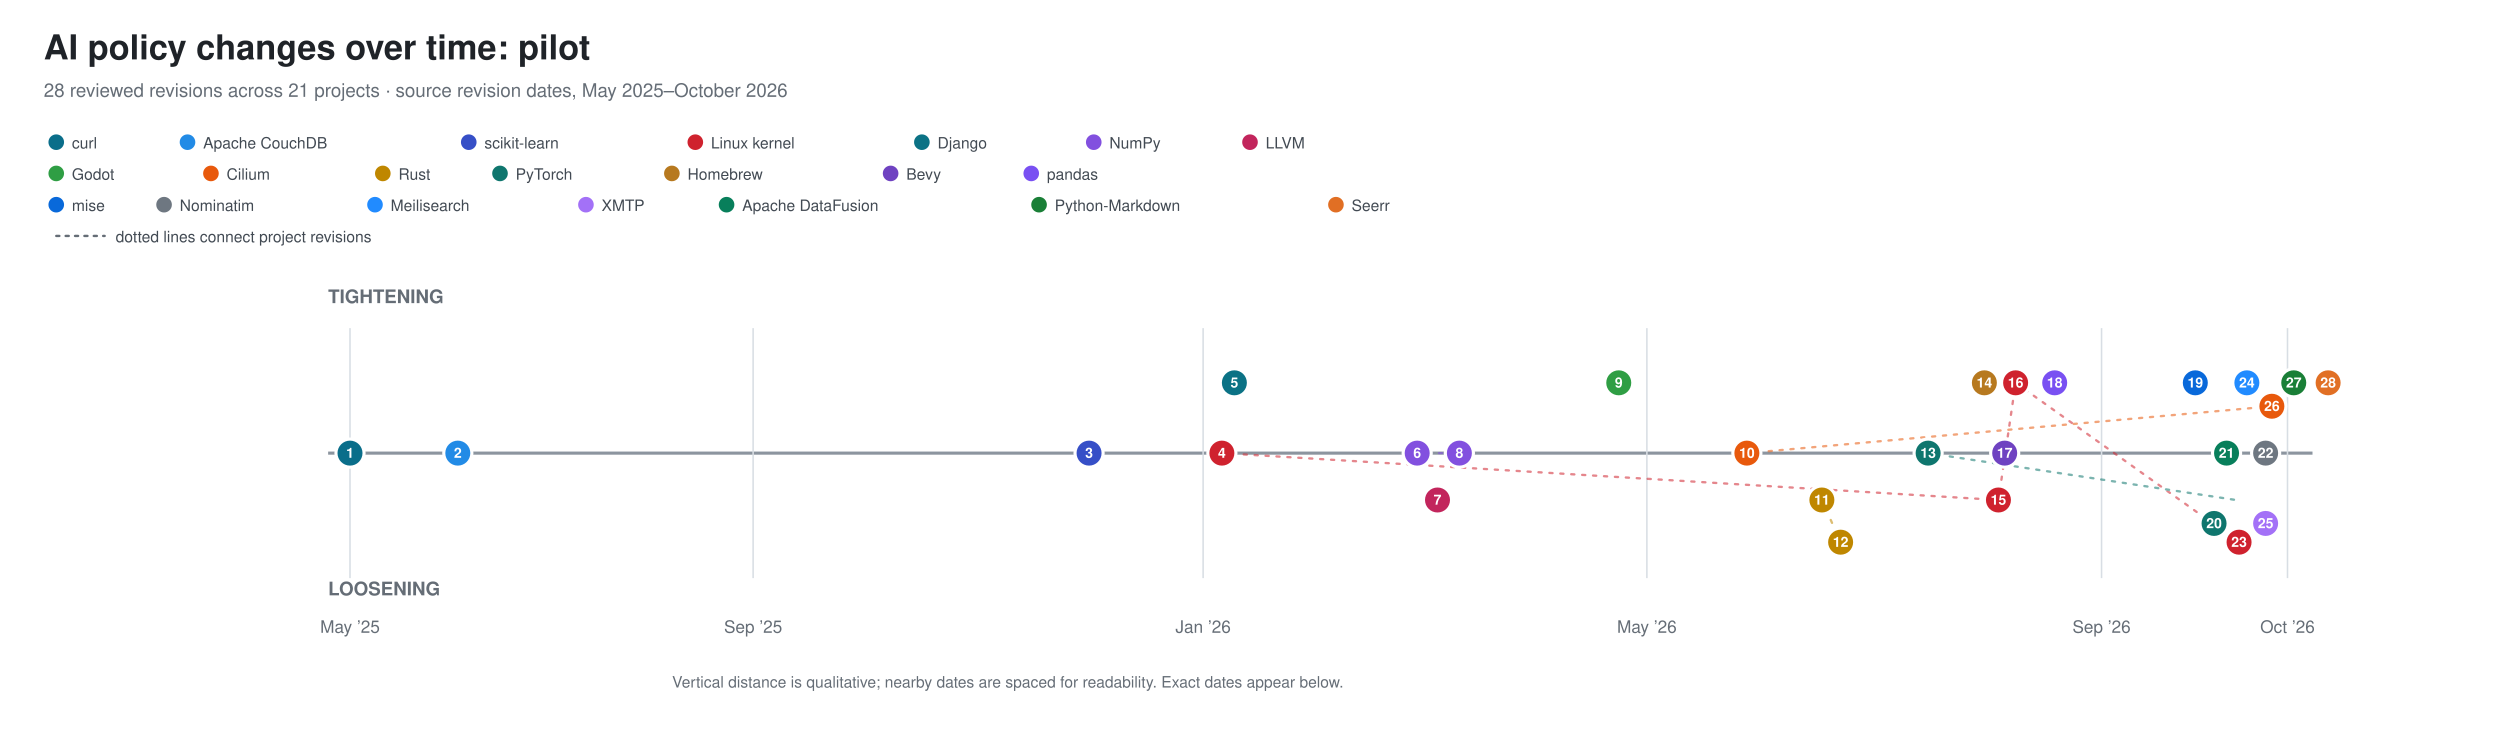
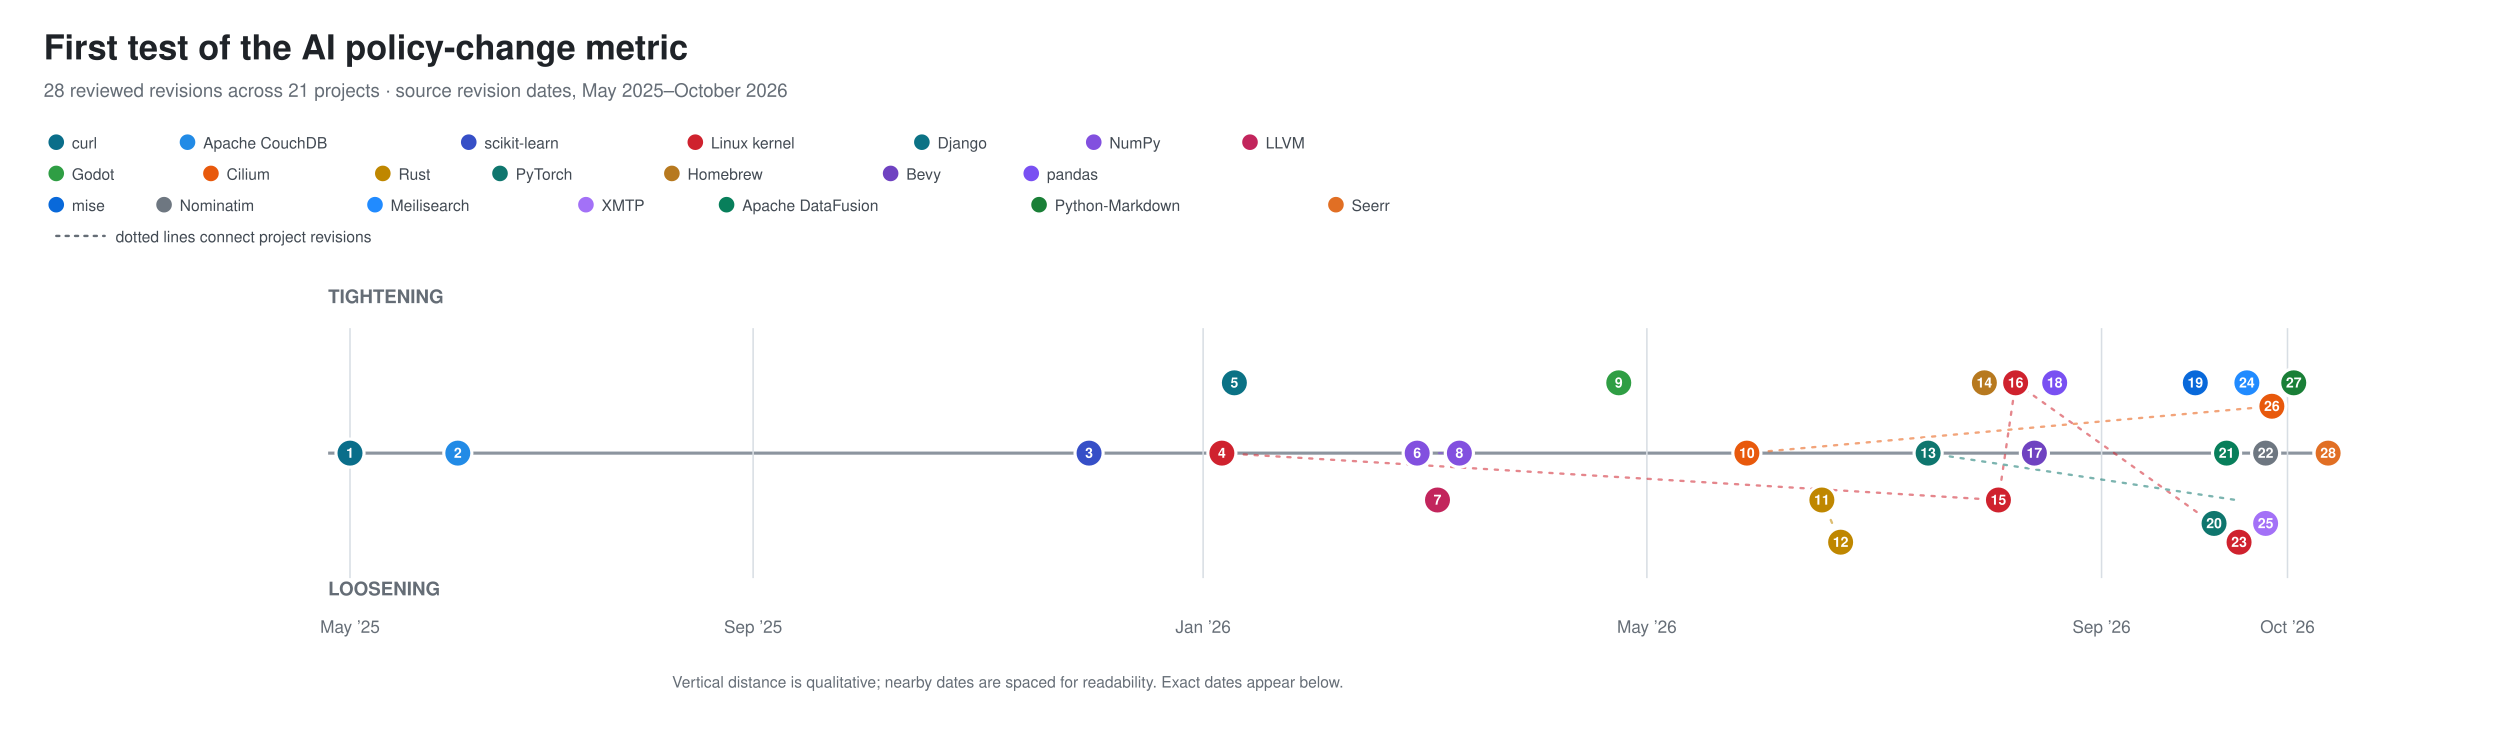
<svg xmlns="http://www.w3.org/2000/svg" width="1600" height="480" viewBox="0 0 1600 480" font-family="-apple-system,BlinkMacSystemFont,Segoe UI,Helvetica,Arial,sans-serif">
  <rect width="1600" height="480" fill="#ffffff" />
-   <text x="28" y="38" font-size="22" font-weight="600" fill="#1f2328">AI policy changes over time: pilot</text>
+   <text x="28" y="38" font-size="22" font-weight="600" fill="#1f2328">First test of the AI policy-change metric</text>
  <text x="28" y="62" font-size="12" fill="#656d76">28 reviewed revisions across 21 projects · source revision dates, May 2025–October 2026</text>
  <g font-size="10" fill="#424a53">
    <circle cx="36" cy="91" r="5" fill="#0a6e8a" />
    <text x="46" y="95">curl</text>
    <circle cx="120" cy="91" r="5" fill="#228be6" />
    <text x="130" y="95">Apache CouchDB</text>
    <circle cx="300" cy="91" r="5" fill="#364fc7" />
    <text x="310" y="95">scikit-learn</text>
    <circle cx="445" cy="91" r="5" fill="#cf222e" />
    <text x="455" y="95">Linux kernel</text>
    <circle cx="590" cy="91" r="5" fill="#0b7285" />
    <text x="600" y="95">Django</text>
    <circle cx="700" cy="91" r="5" fill="#8250df" />
    <text x="710" y="95">NumPy</text>
    <circle cx="800" cy="91" r="5" fill="#c2255c" />
    <text x="810" y="95">LLVM</text>
    <circle cx="36" cy="111" r="5" fill="#2f9e44" />
    <text x="46" y="115">Godot</text>
    <circle cx="135" cy="111" r="5" fill="#e8590c" />
    <text x="145" y="115">Cilium</text>
    <circle cx="245" cy="111" r="5" fill="#bf8700" />
    <text x="255" y="115">Rust</text>
    <circle cx="320" cy="111" r="5" fill="#0f766e" />
    <text x="330" y="115">PyTorch</text>
    <circle cx="430" cy="111" r="5" fill="#b7791f" />
    <text x="440" y="115">Homebrew</text>
    <circle cx="570" cy="111" r="5" fill="#6f42c1" />
    <text x="580" y="115">Bevy</text>
    <circle cx="660" cy="111" r="5" fill="#7950f2" />
    <text x="670" y="115">pandas</text>
    <circle cx="36" cy="131" r="5" fill="#0969da" />
    <text x="46" y="135">mise</text>
    <circle cx="105" cy="131" r="5" fill="#6e7781" />
    <text x="115" y="135">Nominatim</text>
    <circle cx="240" cy="131" r="5" fill="#218bff" />
    <text x="250" y="135">Meilisearch</text>
    <circle cx="375" cy="131" r="5" fill="#a371f7" />
    <text x="385" y="135">XMTP</text>
    <circle cx="465" cy="131" r="5" fill="#087f5b" />
    <text x="475" y="135">Apache DataFusion</text>
    <circle cx="665" cy="131" r="5" fill="#1a7f37" />
    <text x="675" y="135">Python-Markdown</text>
    <circle cx="855" cy="131" r="5" fill="#e16f24" />
    <text x="865" y="135">Seerr</text>
    <line x1="36" y1="151" x2="67" y2="151" stroke="#656d76" stroke-width="1.5" stroke-dasharray="2 4" stroke-linecap="round" />
    <text x="74" y="155">dotted lines connect project revisions</text>
  </g>
  <g transform="translate(0 40)">
    <text x="210" y="154" font-size="12" font-weight="600" fill="#656d76">TIGHTENING</text>
    <text x="210" y="341" font-size="12" font-weight="600" fill="#656d76">LOOSENING</text>
    <line x1="210" y1="250" x2="1480" y2="250" stroke="#8c959f" stroke-width="2" />
    <g fill="#656d76" font-size="11" text-anchor="middle">
      <line x1="224" y1="170" x2="224" y2="330" stroke="#d8dee4" />
      <text x="224" y="365">May ’25</text>
      <line x1="482" y1="170" x2="482" y2="330" stroke="#d8dee4" />
      <text x="482" y="365">Sep ’25</text>
      <line x1="770" y1="170" x2="770" y2="330" stroke="#d8dee4" />
      <text x="770" y="365">Jan ’26</text>
      <line x1="1054" y1="170" x2="1054" y2="330" stroke="#d8dee4" />
      <text x="1054" y="365">May ’26</text>
      <line x1="1345" y1="170" x2="1345" y2="330" stroke="#d8dee4" />
      <text x="1345" y="365">Sep ’26</text>
      <line x1="1464" y1="170" x2="1464" y2="330" stroke="#d8dee4" />
      <text x="1464" y="365">Oct ’26</text>
    </g>
    <text x="645" y="400" font-size="10" fill="#656d76" text-anchor="middle">Vertical distance is qualitative; nearby dates are spaced for readability. Exact dates appear below.</text>
    <g fill="none" stroke-width="1.5" stroke-dasharray="2 5" stroke-linecap="round" opacity="0.55">
      <path d="M782 250 L1279 280 L1290 205 L1433 307" stroke="#cf222e" />
      <path d="M907 250 L934 250" stroke="#8250df" />
      <path d="M1166 280 L1178 307" stroke="#bf8700" />
      <path d="M1234 250 L1431 280" stroke="#0f766e" />
      <path d="M1118 250 L1454 220" stroke="#e8590c" />
    </g>
    <g stroke="#ffffff" stroke-width="2">
      <circle cx="224" cy="250" r="9" fill="#0a6e8a" />
      <circle cx="782" cy="250" r="9" fill="#cf222e" />
      <circle cx="907" cy="250" r="9" fill="#8250df" />
      <circle cx="934" cy="250" r="9" fill="#8250df" />
      <circle cx="1166" cy="280" r="9" fill="#bf8700" />
      <circle cx="1178" cy="307" r="9" fill="#bf8700" />
      <circle cx="1234" cy="250" r="9" fill="#0f766e" />
      <circle cx="1279" cy="280" r="9" fill="#cf222e" />
      <circle cx="1290" cy="205" r="9" fill="#cf222e" />
      <circle cx="1405" cy="205" r="9" fill="#0969da" />
      <circle cx="1417" cy="295" r="9" fill="#0f766e" />
      <circle cx="1450" cy="250" r="9" fill="#6e7781" />
      <circle cx="1433" cy="307" r="9" fill="#cf222e" />
      <circle cx="1438" cy="205" r="9" fill="#218bff" />
      <circle cx="1450" cy="295" r="9" fill="#a371f7" />
      <circle cx="1468" cy="205" r="9" fill="#1a7f37" />
-       <circle cx="1490" cy="205" r="9" fill="#e16f24" />
+       <circle cx="1490" cy="250" r="9" fill="#e16f24" />
      <circle cx="293" cy="250" r="9" fill="#228be6" />
      <circle cx="697" cy="250" r="9" fill="#364fc7" />
      <circle cx="790" cy="205" r="9" fill="#0b7285" />
      <circle cx="920" cy="280" r="9" fill="#c2255c" />
      <circle cx="1036" cy="205" r="9" fill="#2f9e44" />
      <circle cx="1118" cy="250" r="9" fill="#e8590c" />
      <circle cx="1270" cy="205" r="9" fill="#b7791f" />
-       <circle cx="1283" cy="250" r="9" fill="#6f42c1" />
+       <circle cx="1302" cy="250" r="9" fill="#6f42c1" />
      <circle cx="1315" cy="205" r="9" fill="#7950f2" />
      <circle cx="1425" cy="250" r="9" fill="#087f5b" />
      <circle cx="1454" cy="220" r="9" fill="#e8590c" />
    </g>
    <g font-size="9" font-weight="600" text-anchor="middle" fill="#ffffff" pointer-events="none">
      <text x="224" y="253">1</text>
      <text x="293" y="253">2</text>
      <text x="697" y="253">3</text>
      <text x="782" y="253">4</text>
      <text x="790" y="208">5</text>
      <text x="907" y="253">6</text>
      <text x="920" y="283">7</text>
      <text x="934" y="253">8</text>
      <text x="1036" y="208">9</text>
      <text x="1118" y="253">10</text>
      <text x="1166" y="283">11</text>
      <text x="1178" y="310">12</text>
      <text x="1234" y="253">13</text>
      <text x="1270" y="208">14</text>
      <text x="1279" y="283">15</text>
      <text x="1290" y="208">16</text>
-       <text x="1283" y="253">17</text>
+       <text x="1302" y="253">17</text>
      <text x="1315" y="208">18</text>
      <text x="1405" y="208">19</text>
      <text x="1417" y="298">20</text>
      <text x="1425" y="253">21</text>
      <text x="1450" y="253">22</text>
      <text x="1433" y="310">23</text>
      <text x="1438" y="208">24</text>
      <text x="1450" y="298">25</text>
      <text x="1454" y="223">26</text>
      <text x="1468" y="208">27</text>
-       <text x="1490" y="208">28</text>
+       <text x="1490" y="253">28</text>
    </g>
  </g>
</svg>
